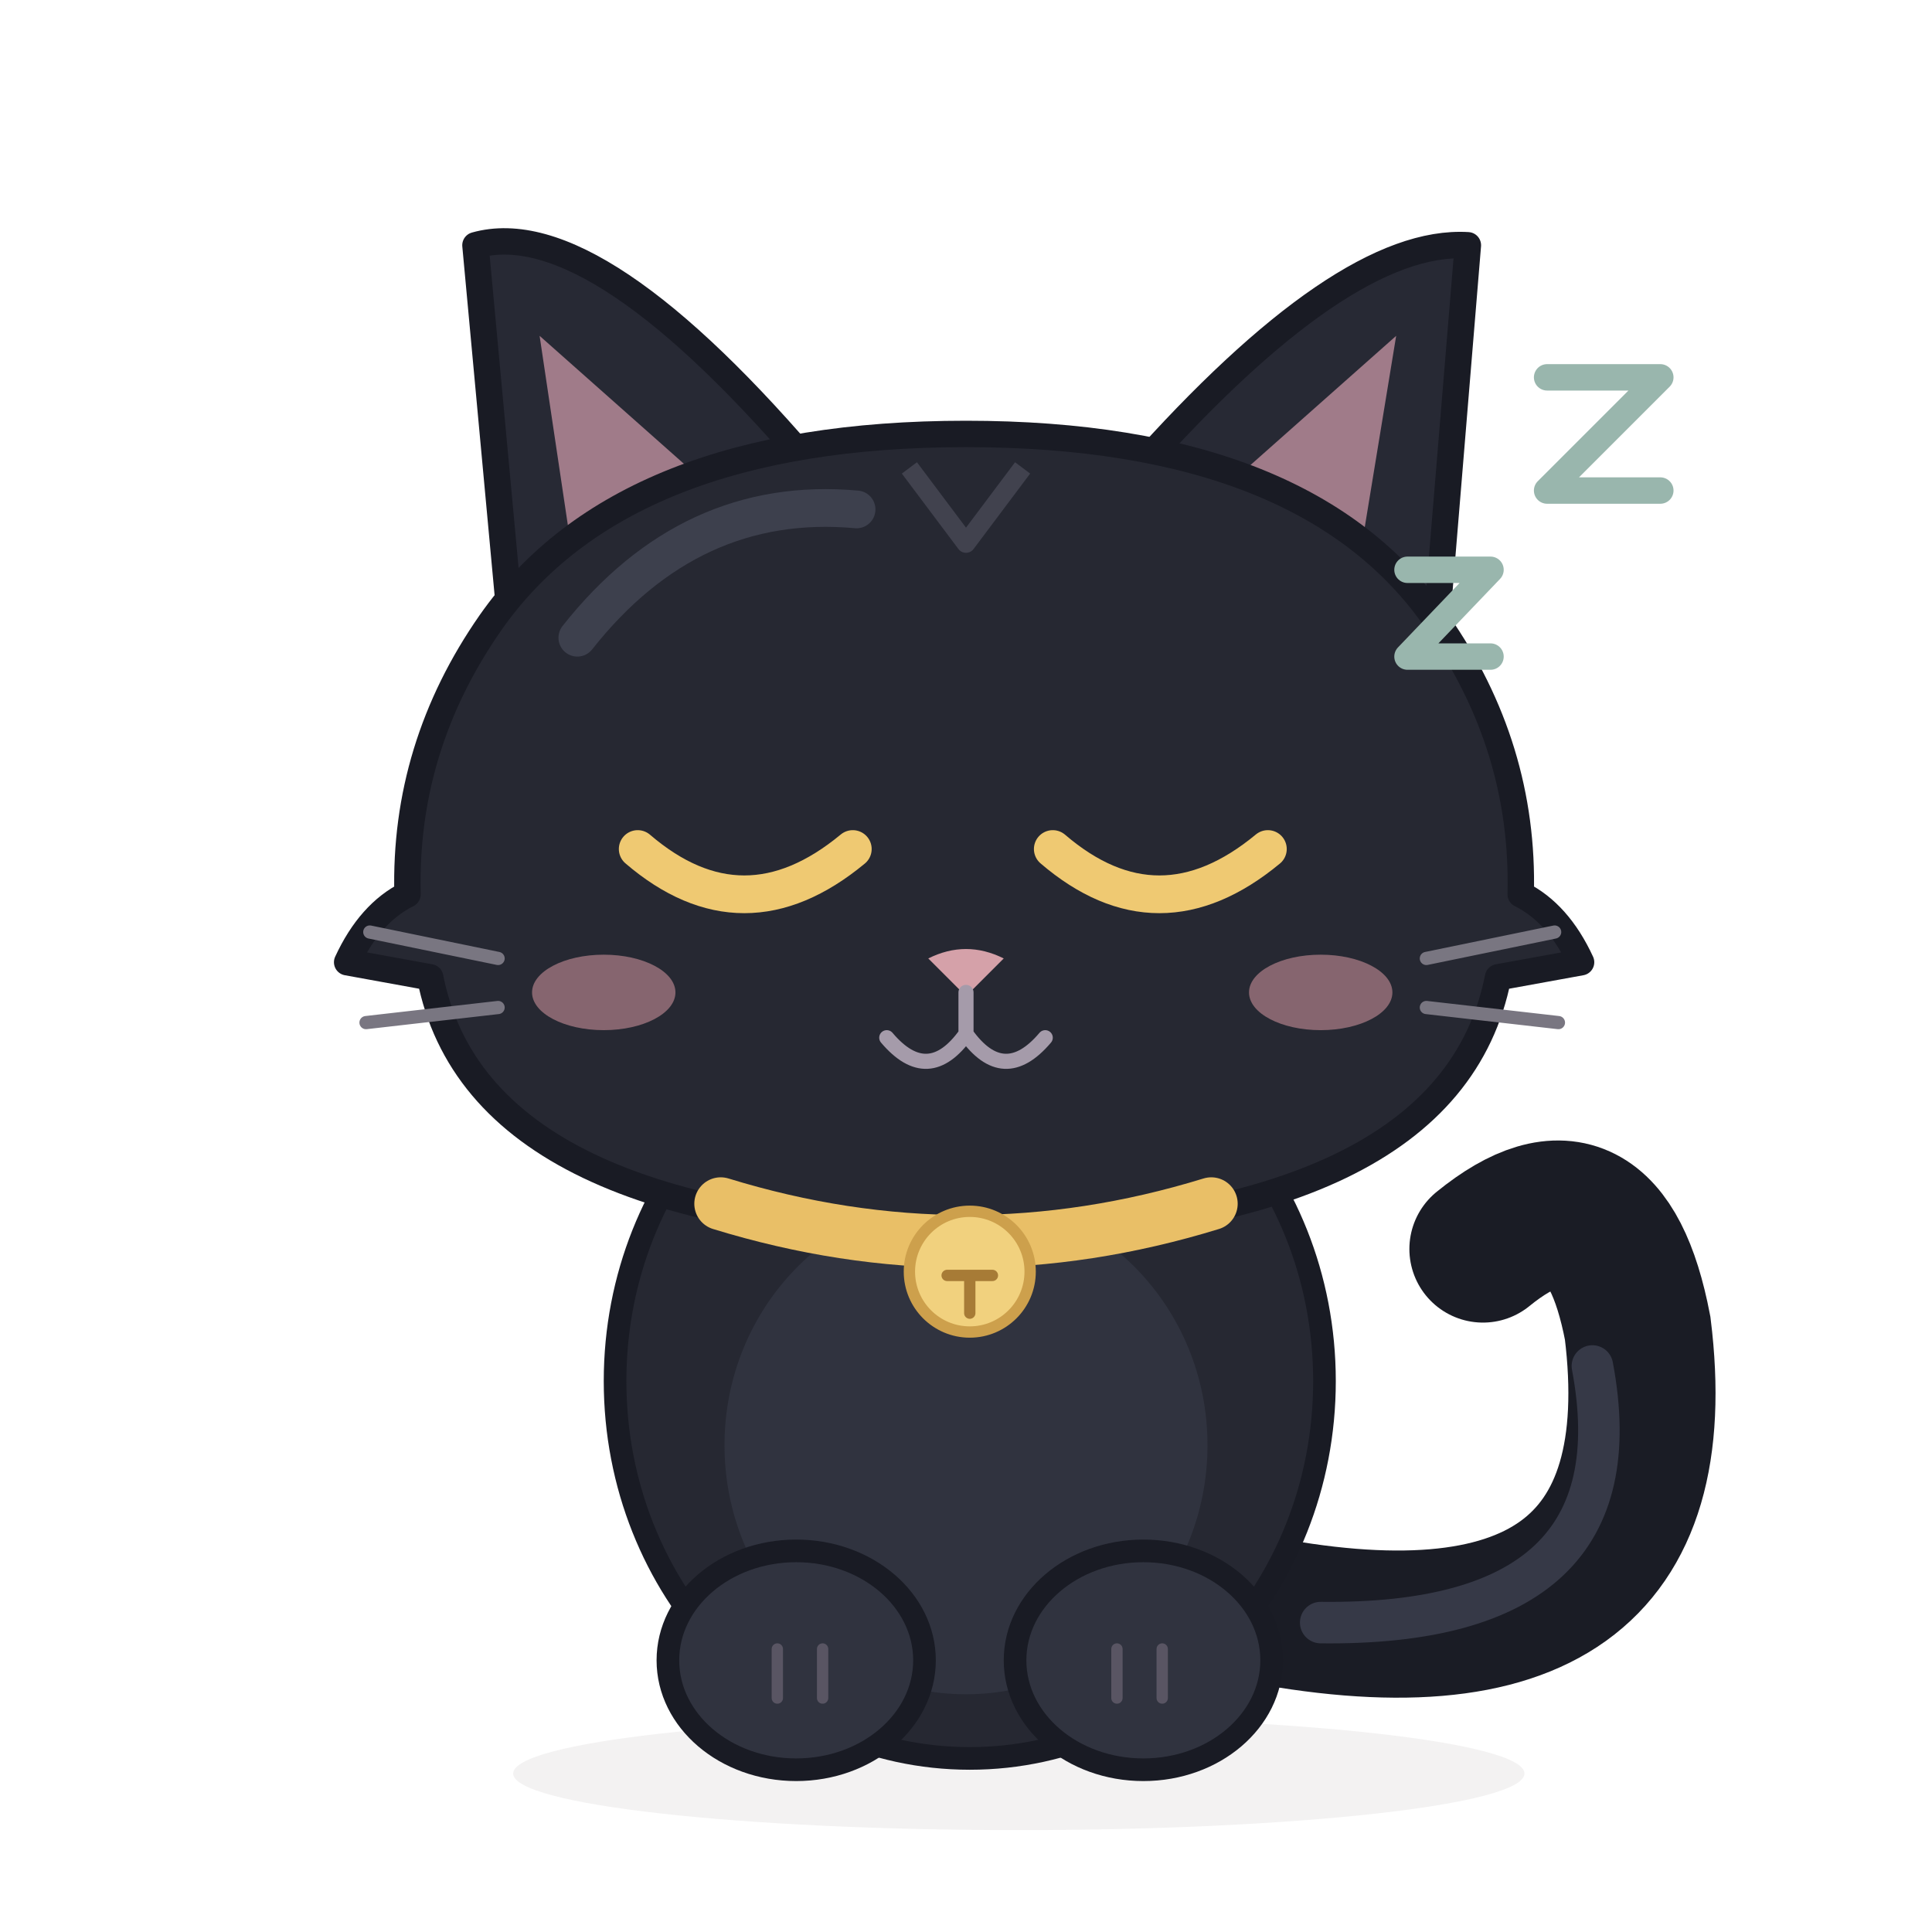
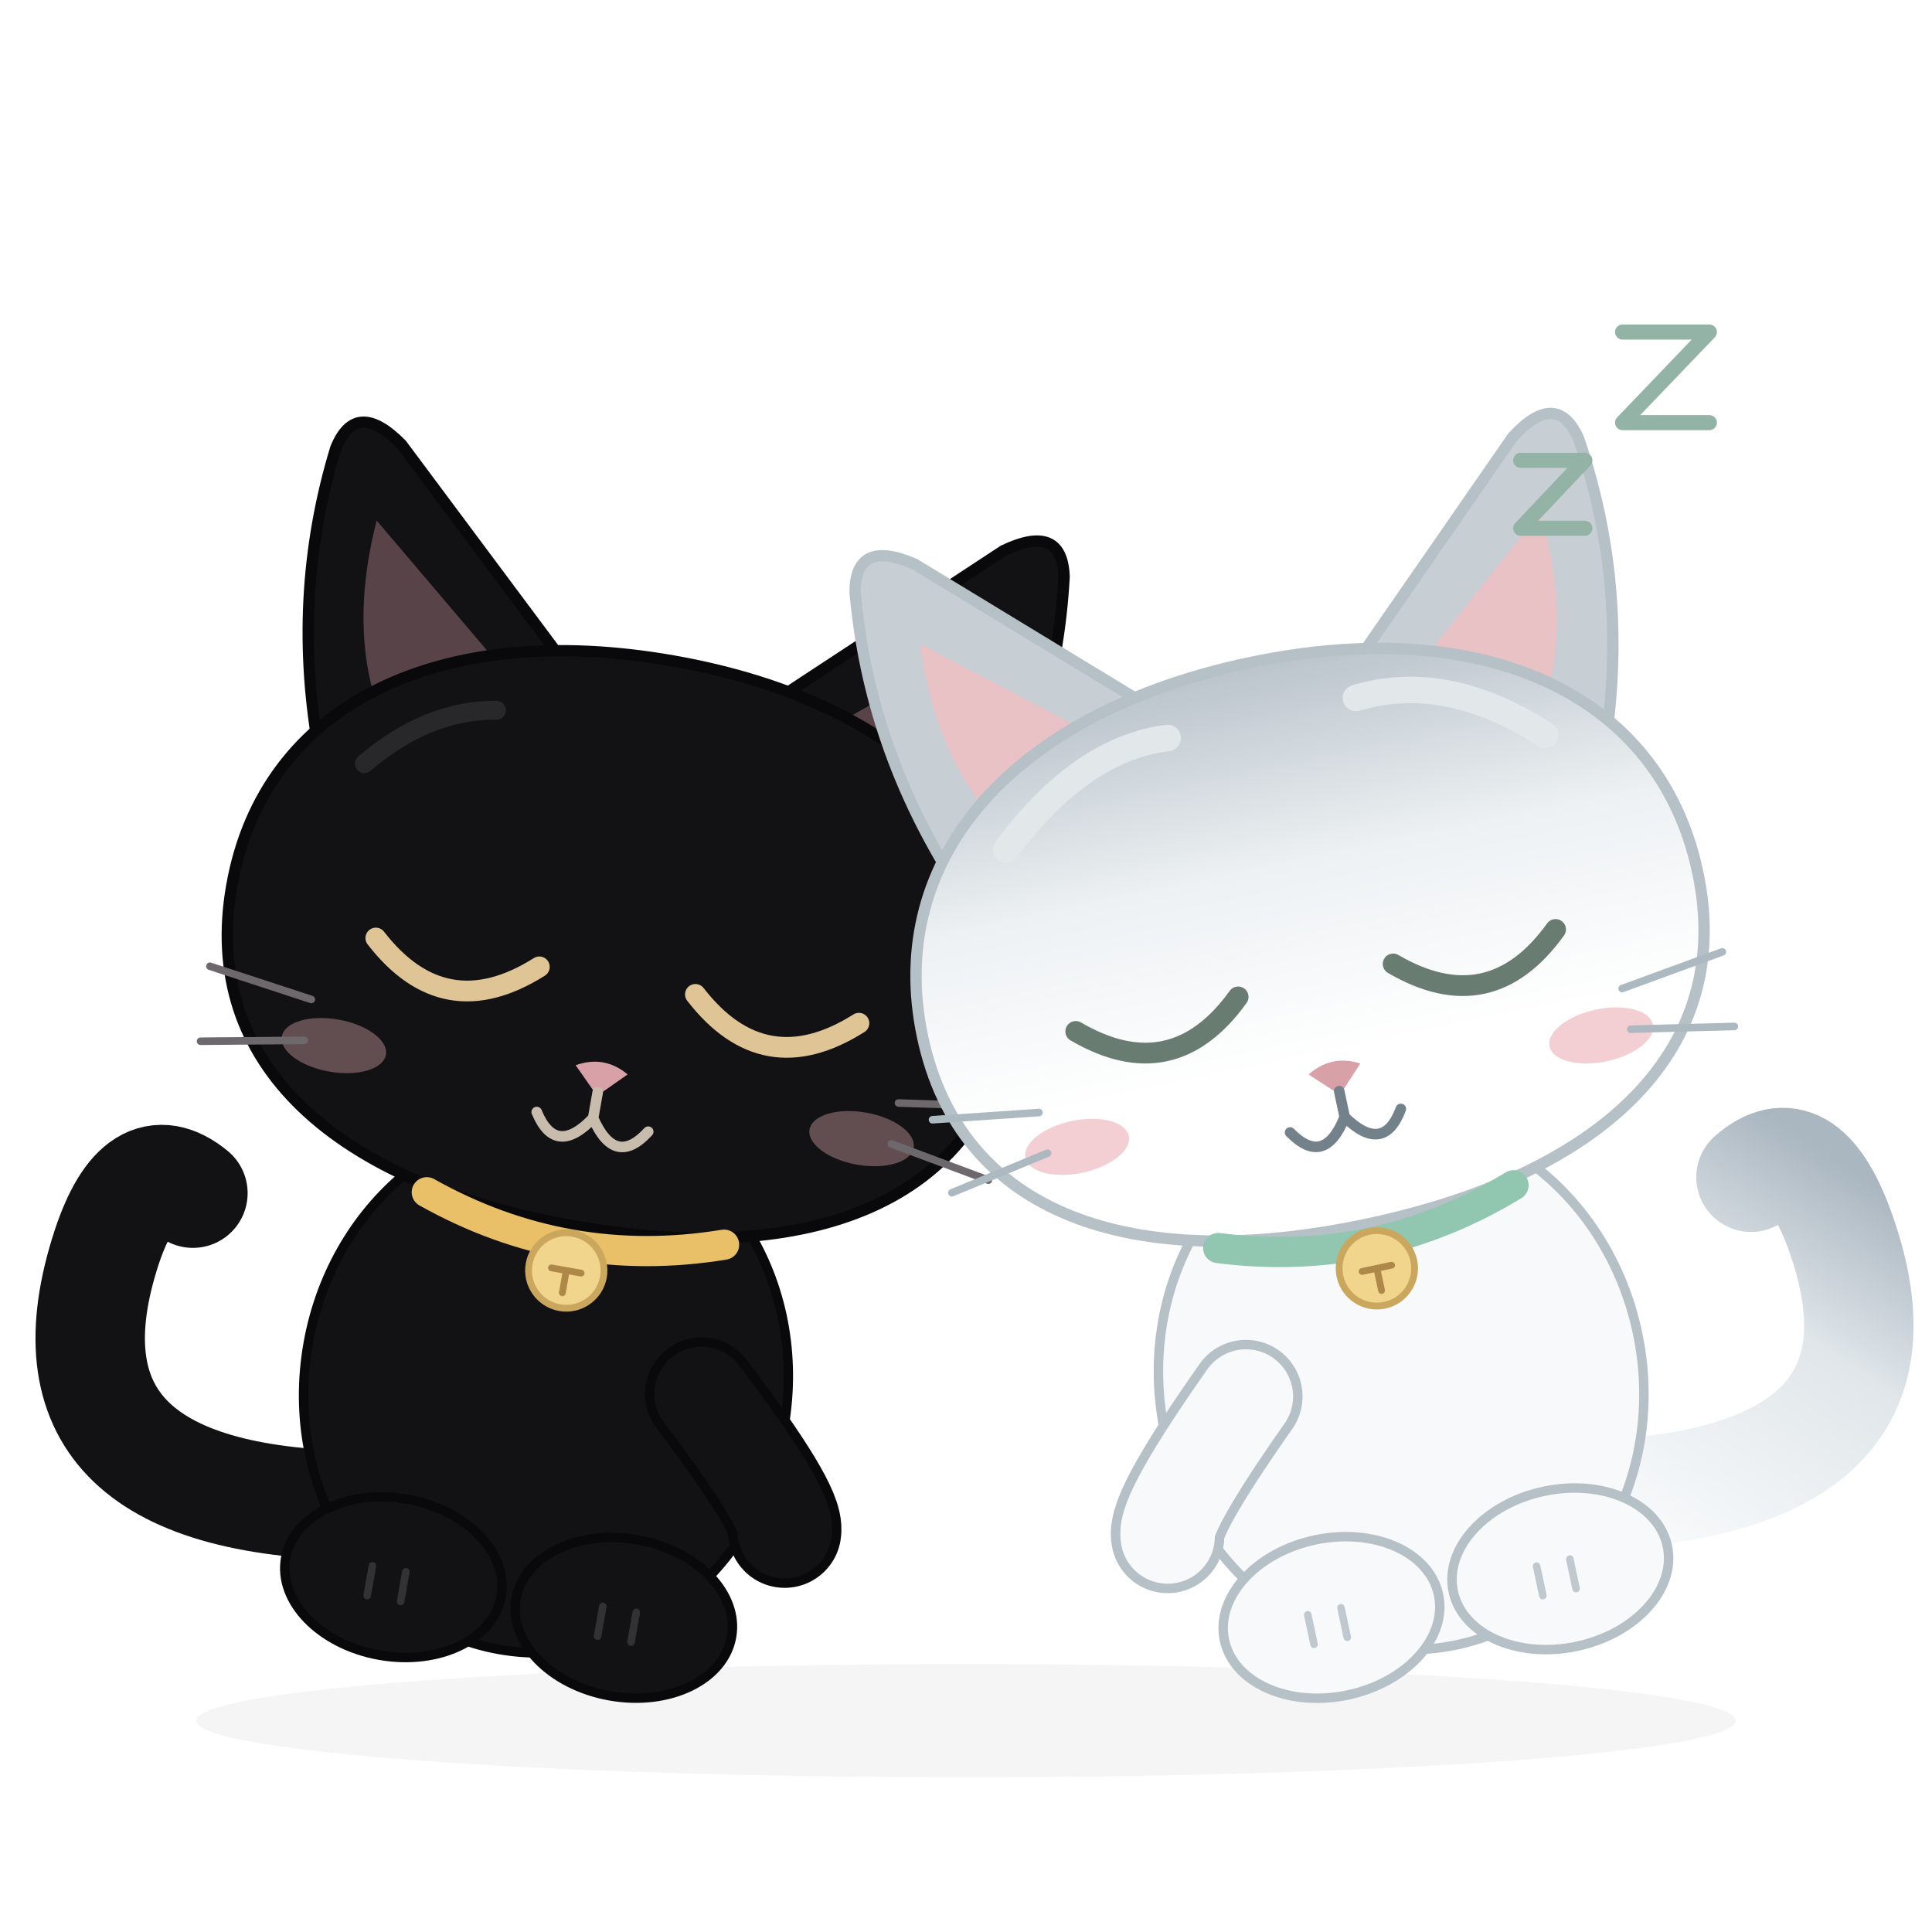
<svg xmlns="http://www.w3.org/2000/svg" width="512" height="512" viewBox="0 0 512 512">
-   <ellipse cx="270" cy="470" rx="134" ry="15" fill="#614e4712" />
-   <path d="M331 426q115 23 103-74-9-47-41-21" fill="none" stroke="#1a1c25" stroke-width="39" stroke-linecap="round" />
-   <path d="M350 430q85 1 72-68" fill="none" stroke="#363947" stroke-width="11" stroke-linecap="round" />
-   <ellipse cx="257" cy="366" rx="94" ry="100" fill="#262832" stroke="#191b24" stroke-width="6" />
-   <ellipse cx="256" cy="383" rx="64" ry="66" fill="#30333f" />
-   <ellipse cx="211" cy="440" rx="34" ry="29" fill="#30333f" stroke="#191b24" stroke-width="6" />
-   <ellipse cx="303" cy="440" rx="34" ry="29" fill="#30333f" stroke="#191b24" stroke-width="6" />
-   <path d="M206 437v13m12-13v13m78-13v13m12-13v13" stroke="#595563" stroke-width="3" stroke-linecap="round" />
-   <path d="M136 173 126 65q32-9 91 61M301 125q55-62 88-60l-9 109" fill="#272934" stroke="#191b24" stroke-width="7" stroke-linejoin="round" />
-   <path d="m143 89 10 67 43-20Z M370 89l-11 67-42-20Z" fill="#a07b89" />
-   <path d="M130 165q-23 33-22 72-10 5-16 18l22 4q13 66 142 68 128-2 141-68l22-4q-6-13-16-18 1-39-22-72-34-50-125-50t-126 50Z" fill="#262832" stroke="#191b24" stroke-width="7" stroke-linejoin="round" />
-   <path d="M153 169q30-38 74-34" fill="none" stroke="#3d404d" stroke-width="10" stroke-linecap="round" />
-   <path d="m241 124 15 20 15-20" fill="none" stroke="#41424e" stroke-width="5" stroke-linejoin="round" />
-   <path d="M169 225q28 24 57 0M279 225q28 24 57 0" fill="none" stroke="#efc972" stroke-width="10" stroke-linecap="round" />
-   <ellipse cx="160" cy="263" rx="19" ry="10" fill="#d698a1" opacity=".55" />
-   <ellipse cx="350" cy="263" rx="19" ry="10" fill="#d698a1" opacity=".55" />
-   <path d="M246 254q10-5 20 0l-10 10Z" fill="#d5a1a9" />
-   <path d="M256 263v11m0 0q-10 14-21 1m21-1q10 14 21 1" fill="none" stroke="#a59baa" stroke-width="4" stroke-linecap="round" />
-   <path d="m132 254-34-7m34 20-35 4m281-17 34-7m-34 20 35 4" stroke="#797681" stroke-width="3.5" stroke-linecap="round" />
-   <path d="M191 319q65 20 130 0" fill="none" stroke="#e9bf67" stroke-width="14" stroke-linecap="round" />
-   <circle cx="257" cy="337" r="16" fill="#f1d17e" stroke="#cda04c" stroke-width="3" />
-   <path d="M251 338h12m-6 0v10" stroke="#a77b36" stroke-width="3" stroke-linecap="round" />
-   <g fill="none" stroke="#99b6ad" stroke-width="7" stroke-linecap="round" stroke-linejoin="round">
-     <path d="M373 151h22l-22 23h22M410 100h30l-30 30h30" />
+   <defs>
+     <linearGradient id="silver-fur" x1="0" y1="0" x2="0" y2="1">
+       <stop stop-color="#bac3cb" />
+       <stop offset=".36" stop-color="#edf1f3" />
+       <stop offset=".7" stop-color="#ffffff" />
+     </linearGradient>
+     <linearGradient id="silver-tail" x1="0" y1="1" x2="1" y2="0">
+       <stop stop-color="#f8fafb" />
+       <stop offset=".6" stop-color="#e0e6ea" />
+       <stop offset="1" stop-color="#aab6c0" />
+     </linearGradient>
+   </defs>
+   <ellipse cx="256" cy="456" rx="204" ry="15" fill="#67574f0e" />
+   <g transform="translate(165 252) rotate(10)">
+     <g>
+       <path d="M-44 157q-87 14-77-56 4-27 20-18" fill="none" stroke="#121214" stroke-width="29" stroke-linecap="round" />
+       <ellipse cx="0" cy="117" rx="64" ry="71" fill="#121214" stroke="#09090b" stroke-width="2.5" />
+       <ellipse cx="-31" cy="174" rx="29" ry="21" fill="#121214" stroke="#09090b" stroke-width="2.5" />
+       <ellipse cx="31" cy="174" rx="29" ry="21" fill="#121214" stroke="#09090b" stroke-width="2.5" />
+       <path d="M-37 172v8m9-8v8m53-8v8m9-8v8" stroke="#323235" stroke-width="2" stroke-linecap="round" />
+       <path d="M-88-37q-15-40-10-81 3-14 17-4l52 49M29-73l52-49q14-10 17 4 5 41-10 81" fill="#121214" stroke="#09090b" stroke-width="3" stroke-linejoin="round" />
+       <path d="M-84-101q-2 26 7 45l28-16ZM84-101q2 26-7 45L49-72Z" fill="#584349" />
+       <path d="M0-78c-63 0-105 30-105 79 0 48 41 73 105 73S105 49 105 1C105-48 63-78 0-78Z" fill="#121214" stroke="#09090b" stroke-width="3" />
+       <path d="M-76-37q14-17 32-20" fill="none" stroke="#28282b" stroke-width="5" stroke-linecap="round" />
+       <path d="M-65 8q22 20 44 0M21 8q22 20 44 0" fill="none" stroke="#dfc595" stroke-width="5.5" stroke-linecap="round" />
+       <ellipse cx="-71" cy="38" rx="14" ry="7" fill="#edb6bd" opacity=".36" />
+       <ellipse cx="71" cy="38" rx="14" ry="7" fill="#edb6bd" opacity=".36" />
+       <path d="M-7 32q7-4 14 0l-7 7Z" fill="#d8a0a7" />
+       <path d="M0 38v7m0 0q-8 12-15 1m15-1q8 12 15 1" fill="none" stroke="#c8bdad" stroke-width="2.8" stroke-linecap="round" />
+       <path d="m-79 27-28-4m28 15-27 5m185-16 28-4m-28 15 27 5" fill="none" stroke="#6d686c" stroke-width="2" stroke-linecap="round" />
+       <path d="M-40 72q40 14 80 0" fill="none" stroke="#e9bf67" stroke-width="8" stroke-linecap="round" />
+       <circle cx="0" cy="86" r="10" fill="#f2d58c" stroke="#cba75e" stroke-width="1.8" />
+       <path d="M-4 86h8m-4 0v6" stroke="#ae8849" stroke-width="1.8" stroke-linecap="round" />
+       <path d="M41 112q28 26 28 32" fill="none" stroke="#09090b" stroke-width="30" stroke-linecap="round" />
+       <path d="M41 112q28 26 28 32" fill="none" stroke="#121214" stroke-width="25" stroke-linecap="round" />
+     </g>
+   </g>
+   <g transform="translate(347 252) rotate(-12)">
+     <g>
+       <path d="M45 157q87 14 77-56-4-27-20-18" fill="none" stroke="url(#silver-tail)" stroke-width="29" stroke-linecap="round" />
+       <ellipse cx="0" cy="117" rx="64" ry="71" fill="#f7f9fa" stroke="#b6c0c7" stroke-width="2.5" />
+       <ellipse cx="-31" cy="174" rx="29" ry="21" fill="#f7f9fa" stroke="#b6c0c7" stroke-width="2.5" />
+       <ellipse cx="31" cy="174" rx="29" ry="21" fill="#f7f9fa" stroke="#b6c0c7" stroke-width="2.5" />
+       <path d="M-37 172v8m9-8v8m53-8v8m9-8v8" stroke="#c0c9cf" stroke-width="2" stroke-linecap="round" />
+       <path d="M-88-37q-15-40-10-81 3-14 17-4l52 49M29-73l52-49q14-10 17 4 5 41-10 81" fill="#c7cfd4" stroke="#b6c0c7" stroke-width="3" stroke-linejoin="round" />
+       <path d="M-84-101q-2 26 7 45l28-16ZM84-101q2 26-7 45L49-72Z" fill="#e9c2c6" />
+       <path d="M0-78c-63 0-105 30-105 79 0 48 41 73 105 73S105 49 105 1C105-48 63-78 0-78Z" fill="url(#silver-fur)" stroke="#b6c0c7" stroke-width="3" />
+       <path d="M-73-43q25-22 48-20M26-63q25-2 47 20" fill="none" stroke="#e2e7ea" stroke-width="7" stroke-linecap="round" />
+       <path d="M-65 8q22 20 44 0M21 8q22 20 44 0" fill="none" stroke="#687c72" stroke-width="5.5" stroke-linecap="round" />
+       <ellipse cx="-71" cy="38" rx="14" ry="7" fill="#edb6bd" opacity=".65" />
+       <ellipse cx="71" cy="38" rx="14" ry="7" fill="#edb6bd" opacity=".65" />
+       <path d="M-7 32q7-4 14 0l-7 7Z" fill="#d8a0a7" />
+       <path d="M0 38v7m0 0q-8 12-15 1m15-1q8 12 15 1" fill="none" stroke="#73818a" stroke-width="2.8" stroke-linecap="round" />
+       <path d="m-79 27-28-4m28 15-27 5m185-16 28-4m-28 15 27 5" fill="none" stroke="#adb9c1" stroke-width="2" stroke-linecap="round" />
+       <path d="M-40 72q40 14 80 0" fill="none" stroke="#91c6b0" stroke-width="8" stroke-linecap="round" />
+       <circle cx="0" cy="86" r="10" fill="#f2d58c" stroke="#cba75e" stroke-width="1.8" />
+       <path d="M-4 86h8m-4 0v6" stroke="#ae8849" stroke-width="1.8" stroke-linecap="round" />
+       <path d="M-41 112q-28 26 -28 32" fill="none" stroke="#b6c0c7" stroke-width="30" stroke-linecap="round" />
+       <path d="M-41 112q-28 26 -28 32" fill="none" stroke="#f7f9fa" stroke-width="25" stroke-linecap="round" />
+     </g>
+   </g>
+   <g fill="none" stroke="#94b3a7" stroke-width="4" stroke-linecap="round" stroke-linejoin="round">
+     <path d="M403 122h17l-17 18h17M430 88h23l-23 24h23" />
  </g>
</svg>
